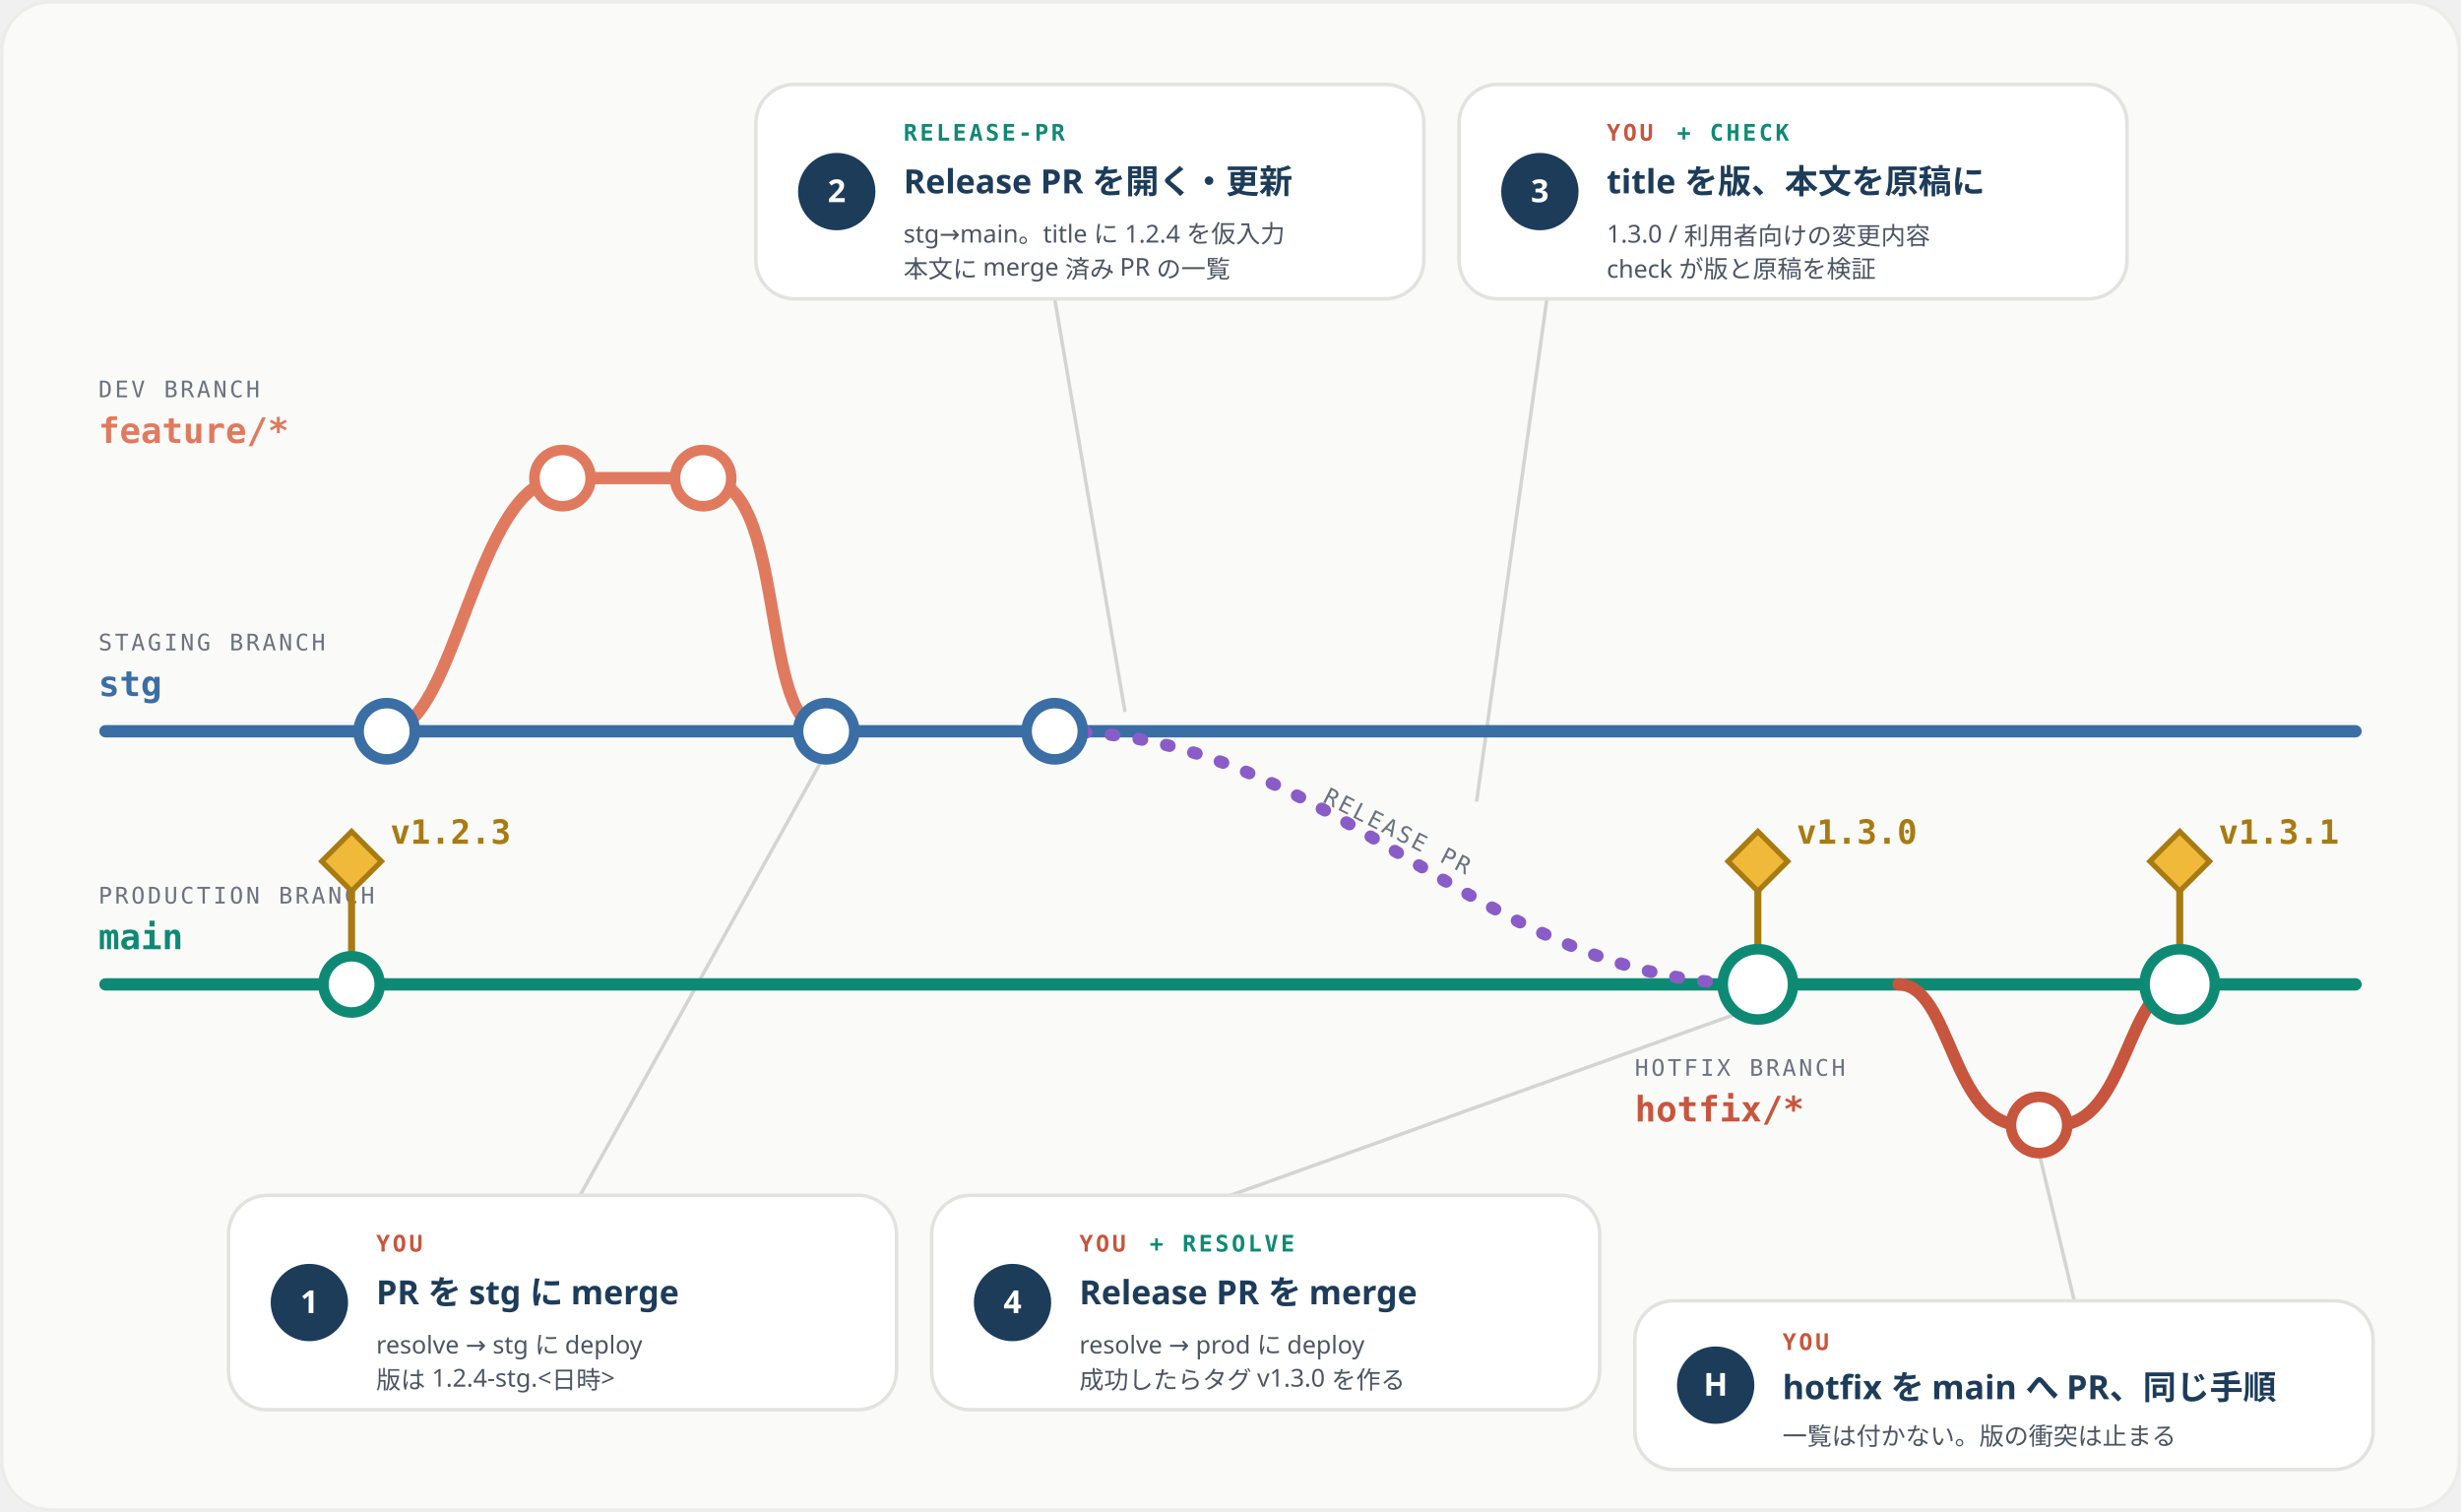
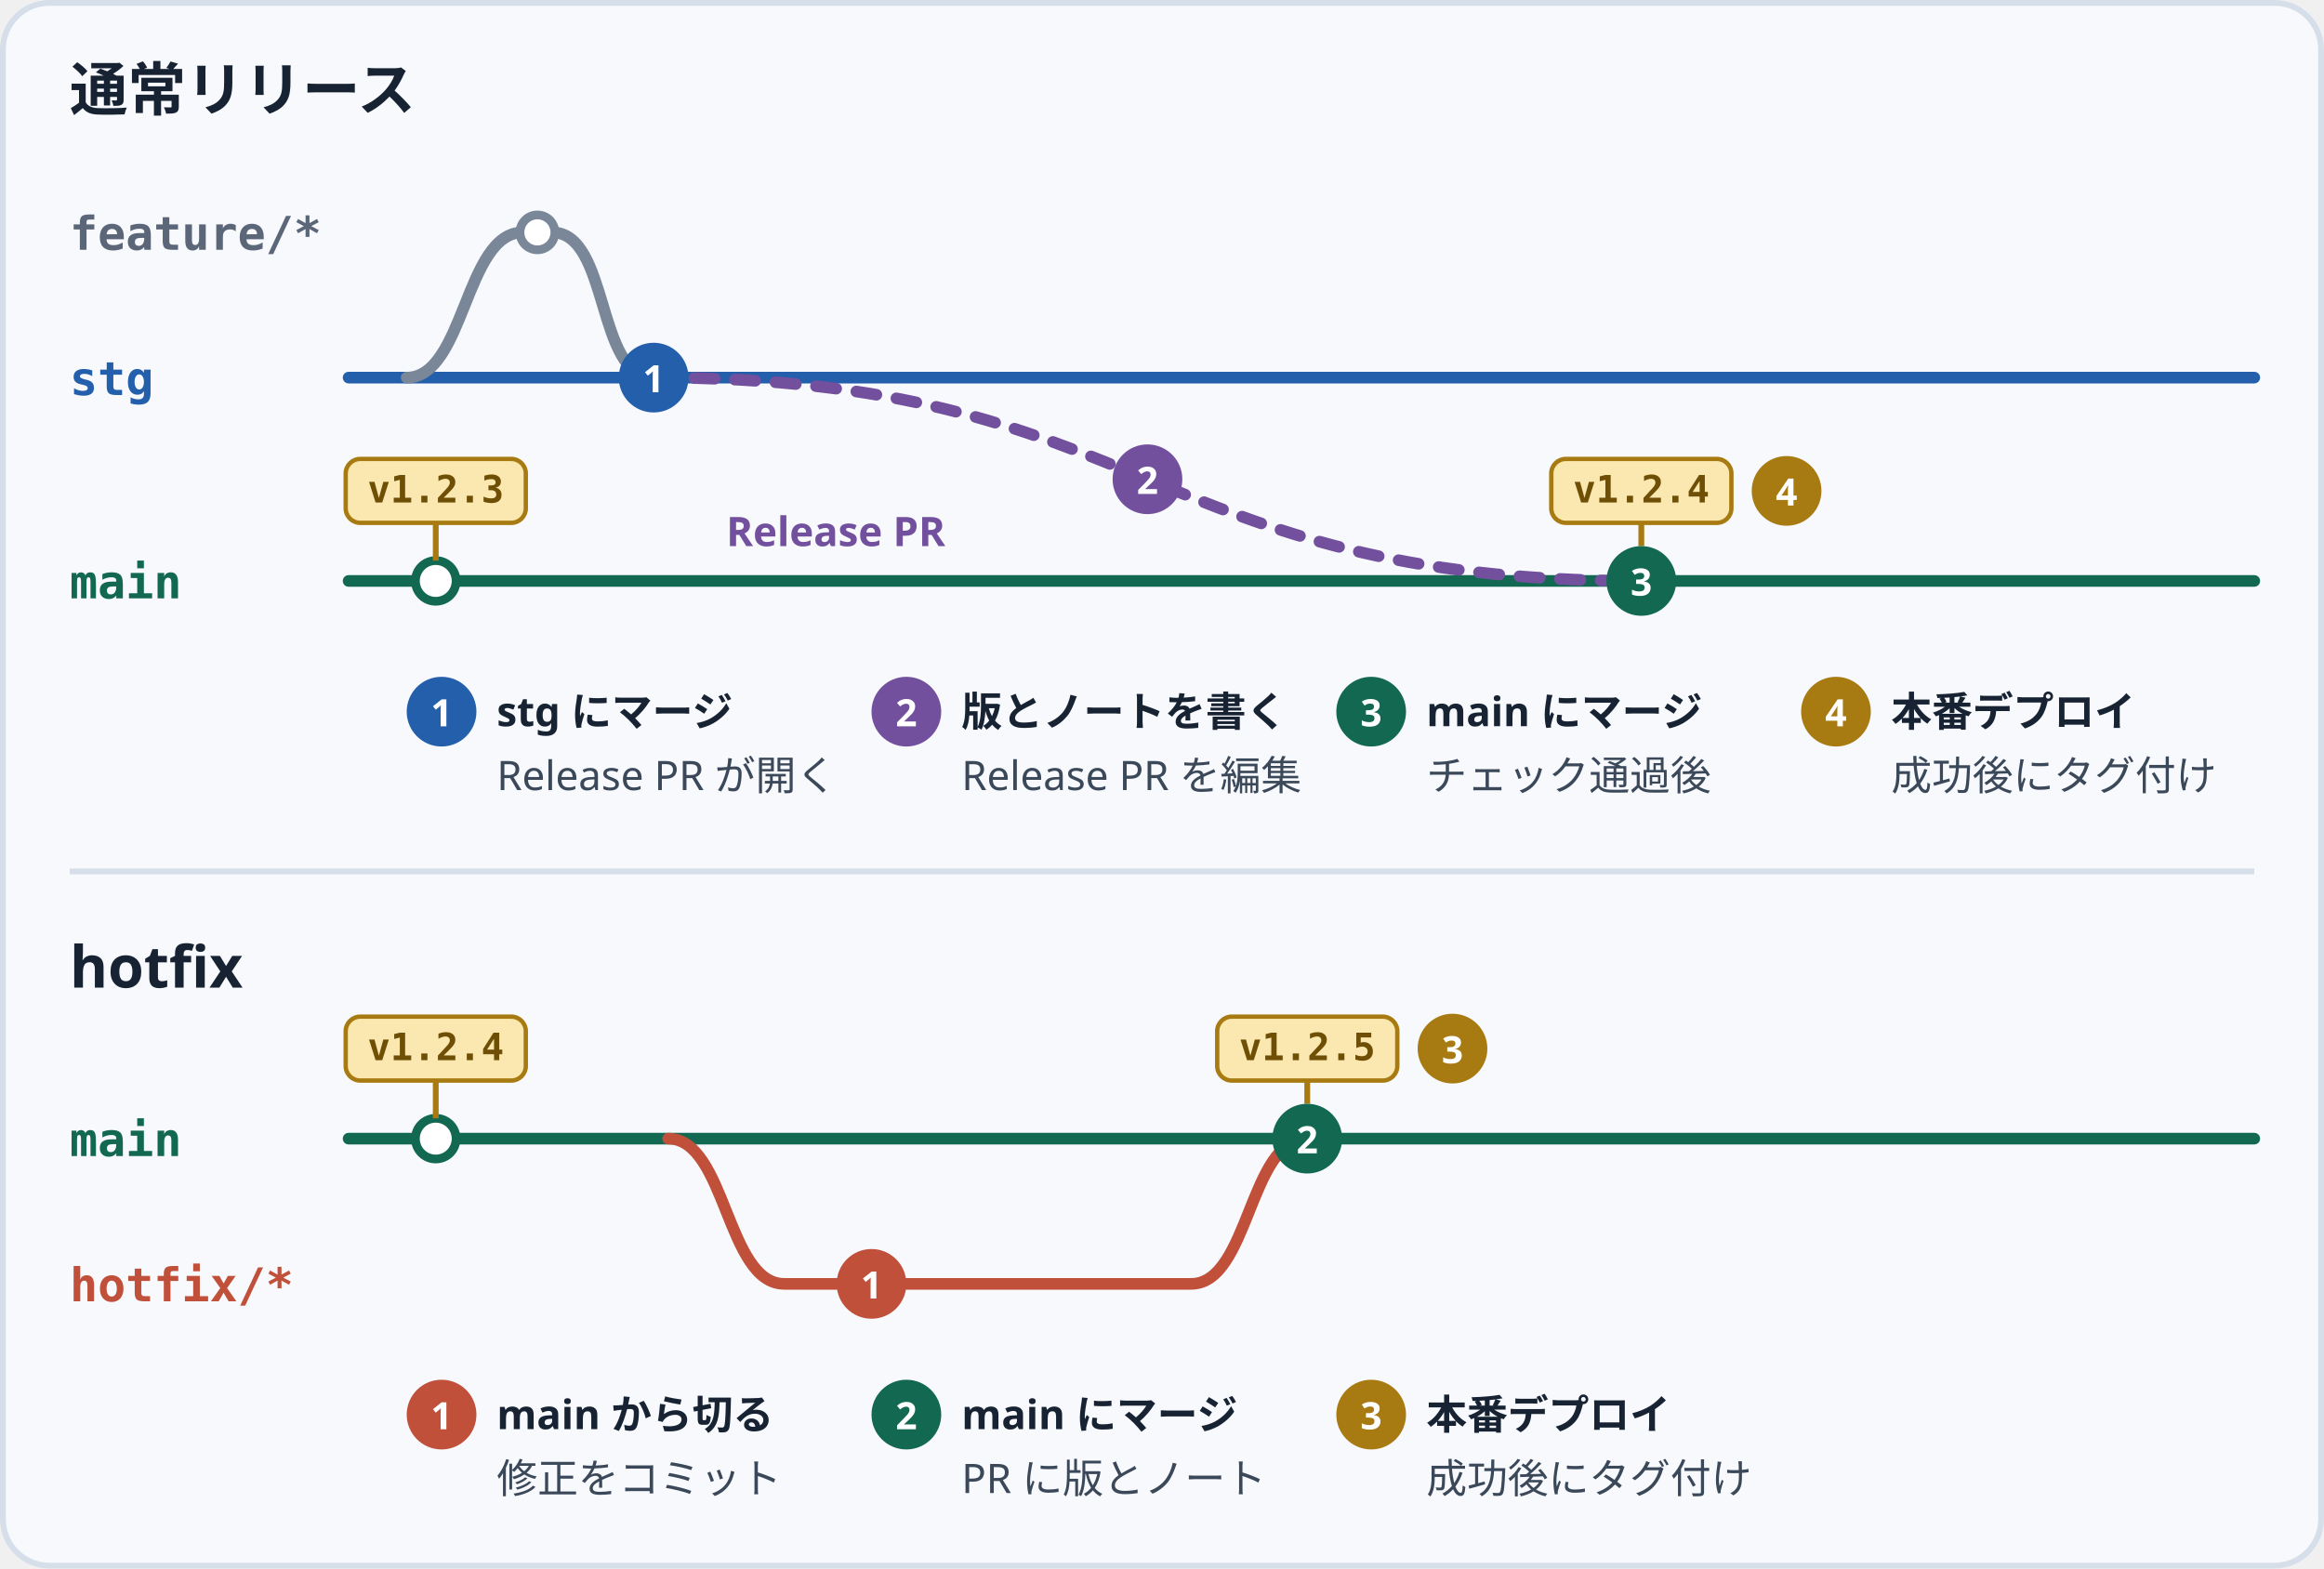
- <svg xmlns="http://www.w3.org/2000/svg" viewBox="0 0 1400 860" width="1400" height="860" font-family="'Hiragino Sans','Noto Sans JP','Yu Gothic',system-ui,sans-serif">
+ <svg xmlns="http://www.w3.org/2000/svg" width="800" height="540" viewBox="0 0 800 540" role="img" aria-labelledby="title description">
  <style>
-     .lane { fill: none; stroke-width: 7; stroke-linecap: round; }
-     .node { fill: #fff; stroke-width: 6; }
-     .lane-kind { font: 500 13px ui-monospace, SFMono-Regular, Menlo, monospace; letter-spacing: 1.5px; fill: #6b7280; }
-     .lane-name { font: 600 20px ui-monospace, SFMono-Regular, Menlo, monospace; }
-     .card { fill: #fff; stroke: #e2e2e0; stroke-width: 2; }
-     .leader { stroke: #d4d4d2; stroke-width: 2; fill: none; }
-     .num { fill: #1d3c5a; }
-     .num-text { font: 700 18px system-ui, sans-serif; fill: #fff; text-anchor: middle; }
-     .actor { font: 600 13px ui-monospace, SFMono-Regular, Menlo, monospace; letter-spacing: 1.5px; }
-     .title { font-weight: 700; font-size: 19px; fill: #1d3c5a; }
-     .sub { font-size: 14px; fill: #4b5563; }
-     .tag { fill: #f0b93a; stroke: #a87b12; stroke-width: 3; }
-     .tag-text { font: 700 19px ui-monospace, SFMono-Regular, Menlo, monospace; fill: #a87b12; }
+     text { font-family: system-ui, 'Hiragino Sans', 'Noto Sans JP', 'Yu Gothic', sans-serif; }
+     .heading { font-size: 20px; font-weight: 700; fill: #172333; }
+     .branch { font: 600 16px ui-monospace, SFMono-Regular, Menlo, monospace; }
+     .caption { font-size: 14px; fill: #3a4859; }
+     .caption-strong { font-size: 14px; font-weight: 700; fill: #172333; }
+     .track { fill: none; stroke-width: 4; stroke-linecap: round; }
+     .feature { stroke: #7a8799; }
+     .staging { stroke: #245fac; }
+     .production { stroke: #126851; }
+     .hotfix { stroke: #c0503a; }
+     .release { stroke: #72509e; stroke-dasharray: 7 7; }
+     .commit { fill: #fff; stroke-width: 3; }
+     .tag { fill: #fbe7b0; stroke: #a87b12; stroke-width: 1.5; }
+     .tag-stem { stroke: #a87b12; stroke-width: 2; }
+     .tag-text { font: 700 13px ui-monospace, SFMono-Regular, Menlo, monospace; fill: #6e4f05; text-anchor: middle; }
+     .num { font-size: 13px; font-weight: 700; fill: #fff; text-anchor: middle; dominant-baseline: central; }
+     .label { font-size: 14px; font-weight: 700; fill: #72509e; }
  </style>
-   <rect x="1" y="1" width="1398" height="858" rx="28" fill="#fafaf8" stroke="#ececea" stroke-width="2" />
-   <text class="lane-kind" x="56" y="226">DEV BRANCH</text>
-   <text class="lane-name" x="56" y="252" fill="#e07a5f">feature/*</text>
-   <text class="lane-kind" x="56" y="370">STAGING BRANCH</text>
-   <text class="lane-name" x="56" y="396" fill="#3a6ea5">stg</text>
-   <text class="lane-kind" x="56" y="514">PRODUCTION BRANCH</text>
-   <text class="lane-name" x="56" y="540" fill="#0e8a74">main</text>
-   <text class="lane-kind" x="930" y="612">HOTFIX BRANCH</text>
-   <text class="lane-name" x="930" y="638" fill="#c8553d">hotfix/*</text>
-   <path class="leader" d="M470 428 L330 680" />
-   <path class="leader" d="M640 405 L600 170" />
-   <path class="leader" d="M840 456 L880 170" />
-   <path class="leader" d="M990 576 L700 680" />
-   <path class="leader" d="M1160 656 L1180 740" />
-   <path class="lane" stroke="#0e8a74" d="M60 560 H1340" />
-   <path class="lane" stroke="#3a6ea5" d="M60 416 H1340" />
-   <path class="lane" stroke="#e07a5f" d="M220 416 C260 416 270 272 320 272 H400 C450 272 430 416 470 416" />
-   <path class="lane" stroke="#8a5cc7" stroke-dasharray="2 14" d="M600 416 C760 416 840 560 1000 560" />
-   <path class="lane" stroke="#c8553d" d="M1080 560 C1110 560 1110 640 1150 640 H1170 C1210 640 1210 560 1240 560" />
-   <path stroke="#a87b12" stroke-width="4" d="M200 560 V500 M1000 560 V500 M1240 560 V500" />
-   <circle class="node" stroke="#0e8a74" cx="200" cy="560" r="16" />
-   <circle class="node" stroke="#3a6ea5" cx="220" cy="416" r="16" />
-   <circle class="node" stroke="#e07a5f" cx="320" cy="272" r="16" />
-   <circle class="node" stroke="#e07a5f" cx="400" cy="272" r="16" />
-   <circle class="node" stroke="#3a6ea5" cx="470" cy="416" r="16" />
-   <circle class="node" stroke="#3a6ea5" cx="600" cy="416" r="16" />
-   <circle class="node" stroke="#0e8a74" cx="1000" cy="560" r="20" />
-   <circle class="node" stroke="#c8553d" cx="1160" cy="640" r="16" />
-   <circle class="node" stroke="#0e8a74" cx="1240" cy="560" r="20" />
-   <rect class="tag" x="188" y="478" width="24" height="24" transform="rotate(45 200 490)" />
-   <text class="tag-text" x="222" y="480">v1.2.3</text>
-   <rect class="tag" x="988" y="478" width="24" height="24" transform="rotate(45 1000 490)" />
-   <text class="tag-text" x="1022" y="480">v1.3.0</text>
-   <rect class="tag" x="1228" y="478" width="24" height="24" transform="rotate(45 1240 490)" />
-   <text class="tag-text" x="1262" y="480">v1.3.1</text>
-   <text class="lane-kind" x="752" y="456" fill="#8a5cc7" transform="rotate(27 752 456)">RELEASE PR</text>
-   <rect class="card" x="430" y="48" width="380" height="122" rx="22" />
-   <circle class="num" cx="476" cy="109" r="22" />
-   <text class="num-text" x="476" y="115">2</text>
-   <text class="actor" x="514" y="80" fill="#0e8a74">RELEASE-PR</text>
-   <text class="title" x="514" y="110">Release PR を開く・更新</text>
-   <text class="sub" x="514" y="138">stg→main。title に 1.2.4 を仮入力</text>
-   <text class="sub" x="514" y="158">本文に merge 済み PR の一覧</text>
-   <rect class="card" x="830" y="48" width="380" height="122" rx="22" />
-   <circle class="num" cx="876" cy="109" r="22" />
-   <text class="num-text" x="876" y="115">3</text>
-   <text class="actor" x="914" y="80" fill="#c8553d">YOU</text>
-   <text class="actor" x="954" y="80" fill="#0e8a74">+ CHECK</text>
-   <text class="title" x="914" y="110">title を版、本文を原稿に</text>
-   <text class="sub" x="914" y="138">1.3.0 / 利用者向けの変更内容</text>
-   <text class="sub" x="914" y="158">check が版と原稿を検証</text>
-   <rect class="card" x="130" y="680" width="380" height="122" rx="22" />
-   <circle class="num" cx="176" cy="741" r="22" />
-   <text class="num-text" x="176" y="747">1</text>
-   <text class="actor" x="214" y="712" fill="#c8553d">YOU</text>
-   <text class="title" x="214" y="742">PR を stg に merge</text>
-   <text class="sub" x="214" y="770">resolve → stg に deploy</text>
-   <text class="sub" x="214" y="790">版は 1.2.4-stg.&lt;日時&gt;</text>
-   <rect class="card" x="530" y="680" width="380" height="122" rx="22" />
-   <circle class="num" cx="576" cy="741" r="22" />
-   <text class="num-text" x="576" y="747">4</text>
-   <text class="actor" x="614" y="712" fill="#c8553d">YOU</text>
-   <text class="actor" x="654" y="712" fill="#0e8a74">+ RESOLVE</text>
-   <text class="title" x="614" y="742">Release PR を merge</text>
-   <text class="sub" x="614" y="770">resolve → prod に deploy</text>
-   <text class="sub" x="614" y="790">成功したらタグ v1.3.0 を作る</text>
-   <rect class="card" x="930" y="740" width="420" height="96" rx="22" />
-   <circle class="num" cx="976" cy="788" r="22" fill="#c8553d" />
-   <text class="num-text" x="976" y="794">H</text>
-   <text class="actor" x="1014" y="768" fill="#c8553d">YOU</text>
-   <text class="title" x="1014" y="796">hotfix を main へ PR、同じ手順</text>
-   <text class="sub" x="1014" y="822">一覧は付かない。版の衝突は止まる</text>
+   <rect x="1" y="1" width="798" height="538" rx="16" fill="#f7f9fc" stroke="#d6dfe9" stroke-width="2" />
+   <text class="heading" x="24" y="38">通常リリース</text>
+   <text class="branch" x="24" y="86" fill="#5b6778">feature/*</text>
+   <text class="branch" x="24" y="136" fill="#245fac">stg</text>
+   <text class="branch" x="24" y="206" fill="#126851">main</text>
+   <path class="track staging" d="M120 130H776" />
+   <path class="track production" d="M120 200H776" />
+   <path class="track feature" d="M140 130C160 130 160 80 180 80H190C210 80 205 130 225 130" />
+   <path class="track release" d="M225 130C395 130 395 200 565 200" />
+   <text class="label" x="250" y="188">Release PR</text>
+   <circle class="commit feature" cx="185" cy="80" r="6" />
+   <circle class="commit production" cx="150" cy="200" r="7" />
+   <path class="tag-stem" d="M150 180V193" />
+   <rect class="tag" x="119" y="158" width="62" height="22" rx="5" />
+   <text class="tag-text" x="150" y="173">v1.2.3</text>
+   <circle cx="225" cy="130" r="12" fill="#245fac" />
+   <text class="num" x="225" y="130">1</text>
+   <circle cx="395" cy="165" r="12" fill="#72509e" />
+   <text class="num" x="395" y="165">2</text>
+   <path class="tag-stem" d="M565 180V188" />
+   <circle cx="565" cy="200" r="12" fill="#126851" />
+   <text class="num" x="565" y="200">3</text>
+   <rect class="tag" x="534" y="158" width="62" height="22" rx="5" />
+   <text class="tag-text" x="565" y="173">v1.2.4</text>
+   <circle cx="615" cy="169" r="12" fill="#a87b12" />
+   <text class="num" x="615" y="169">4</text>
+   <circle cx="152" cy="245" r="12" fill="#245fac" />
+   <text class="num" x="152" y="245">1</text>
+   <text class="caption-strong" x="171" y="250">stg にマージ</text>
+   <text class="caption" x="171" y="272">Release PR が開く</text>
+   <circle cx="312" cy="245" r="12" fill="#72509e" />
+   <text class="num" x="312" y="245">2</text>
+   <text class="caption-strong" x="331" y="250">版とノートを書く</text>
+   <text class="caption" x="331" y="272">Release PR を編集</text>
+   <circle cx="472" cy="245" r="12" fill="#126851" />
+   <text class="num" x="472" y="245">3</text>
+   <text class="caption-strong" x="491" y="250">main にマージ</text>
+   <text class="caption" x="491" y="272">チェック通過後</text>
+   <circle cx="632" cy="245" r="12" fill="#a87b12" />
+   <text class="num" x="632" y="245">4</text>
+   <text class="caption-strong" x="651" y="250">本番デプロイ</text>
+   <text class="caption" x="651" y="272">成功後にタグ付け</text>
+   <path d="M24 300H776" stroke="#d6dfe9" stroke-width="2" />
+   <text class="heading" x="24" y="340">hotfix</text>
+   <text class="branch" x="24" y="398" fill="#126851">main</text>
+   <text class="branch" x="24" y="448" fill="#c0503a">hotfix/*</text>
+   <path class="track production" d="M120 392H776" />
+   <path class="track hotfix" d="M230 392C250 392 250 442 270 442H410C430 442 430 392 450 392" />
+   <circle class="commit production" cx="150" cy="392" r="7" />
+   <path class="tag-stem" d="M150 372V385" />
+   <rect class="tag" x="119" y="350" width="62" height="22" rx="5" />
+   <text class="tag-text" x="150" y="365">v1.2.4</text>
+   <circle cx="300" cy="442" r="12" fill="#c0503a" />
+   <text class="num" x="300" y="442">1</text>
+   <path class="tag-stem" d="M450 372V380" />
+   <circle cx="450" cy="392" r="12" fill="#126851" />
+   <text class="num" x="450" y="392">2</text>
+   <rect class="tag" x="419" y="350" width="62" height="22" rx="5" />
+   <text class="tag-text" x="450" y="365">v1.2.5</text>
+   <circle cx="500" cy="361" r="12" fill="#a87b12" />
+   <text class="num" x="500" y="361">3</text>
+   <circle cx="152" cy="487" r="12" fill="#c0503a" />
+   <text class="num" x="152" y="487">1</text>
+   <text class="caption-strong" x="171" y="492">main から切る</text>
+   <text class="caption" x="171" y="514">修正をコミット</text>
+   <circle cx="312" cy="487" r="12" fill="#126851" />
+   <text class="num" x="312" y="487">2</text>
+   <text class="caption-strong" x="331" y="492">main にマージ</text>
+   <text class="caption" x="331" y="514">PR に版とノート</text>
+   <circle cx="472" cy="487" r="12" fill="#a87b12" />
+   <text class="num" x="472" y="487">3</text>
+   <text class="caption-strong" x="491" y="492">本番デプロイ</text>
+   <text class="caption" x="491" y="514">成功後にタグ付け</text>
</svg>
